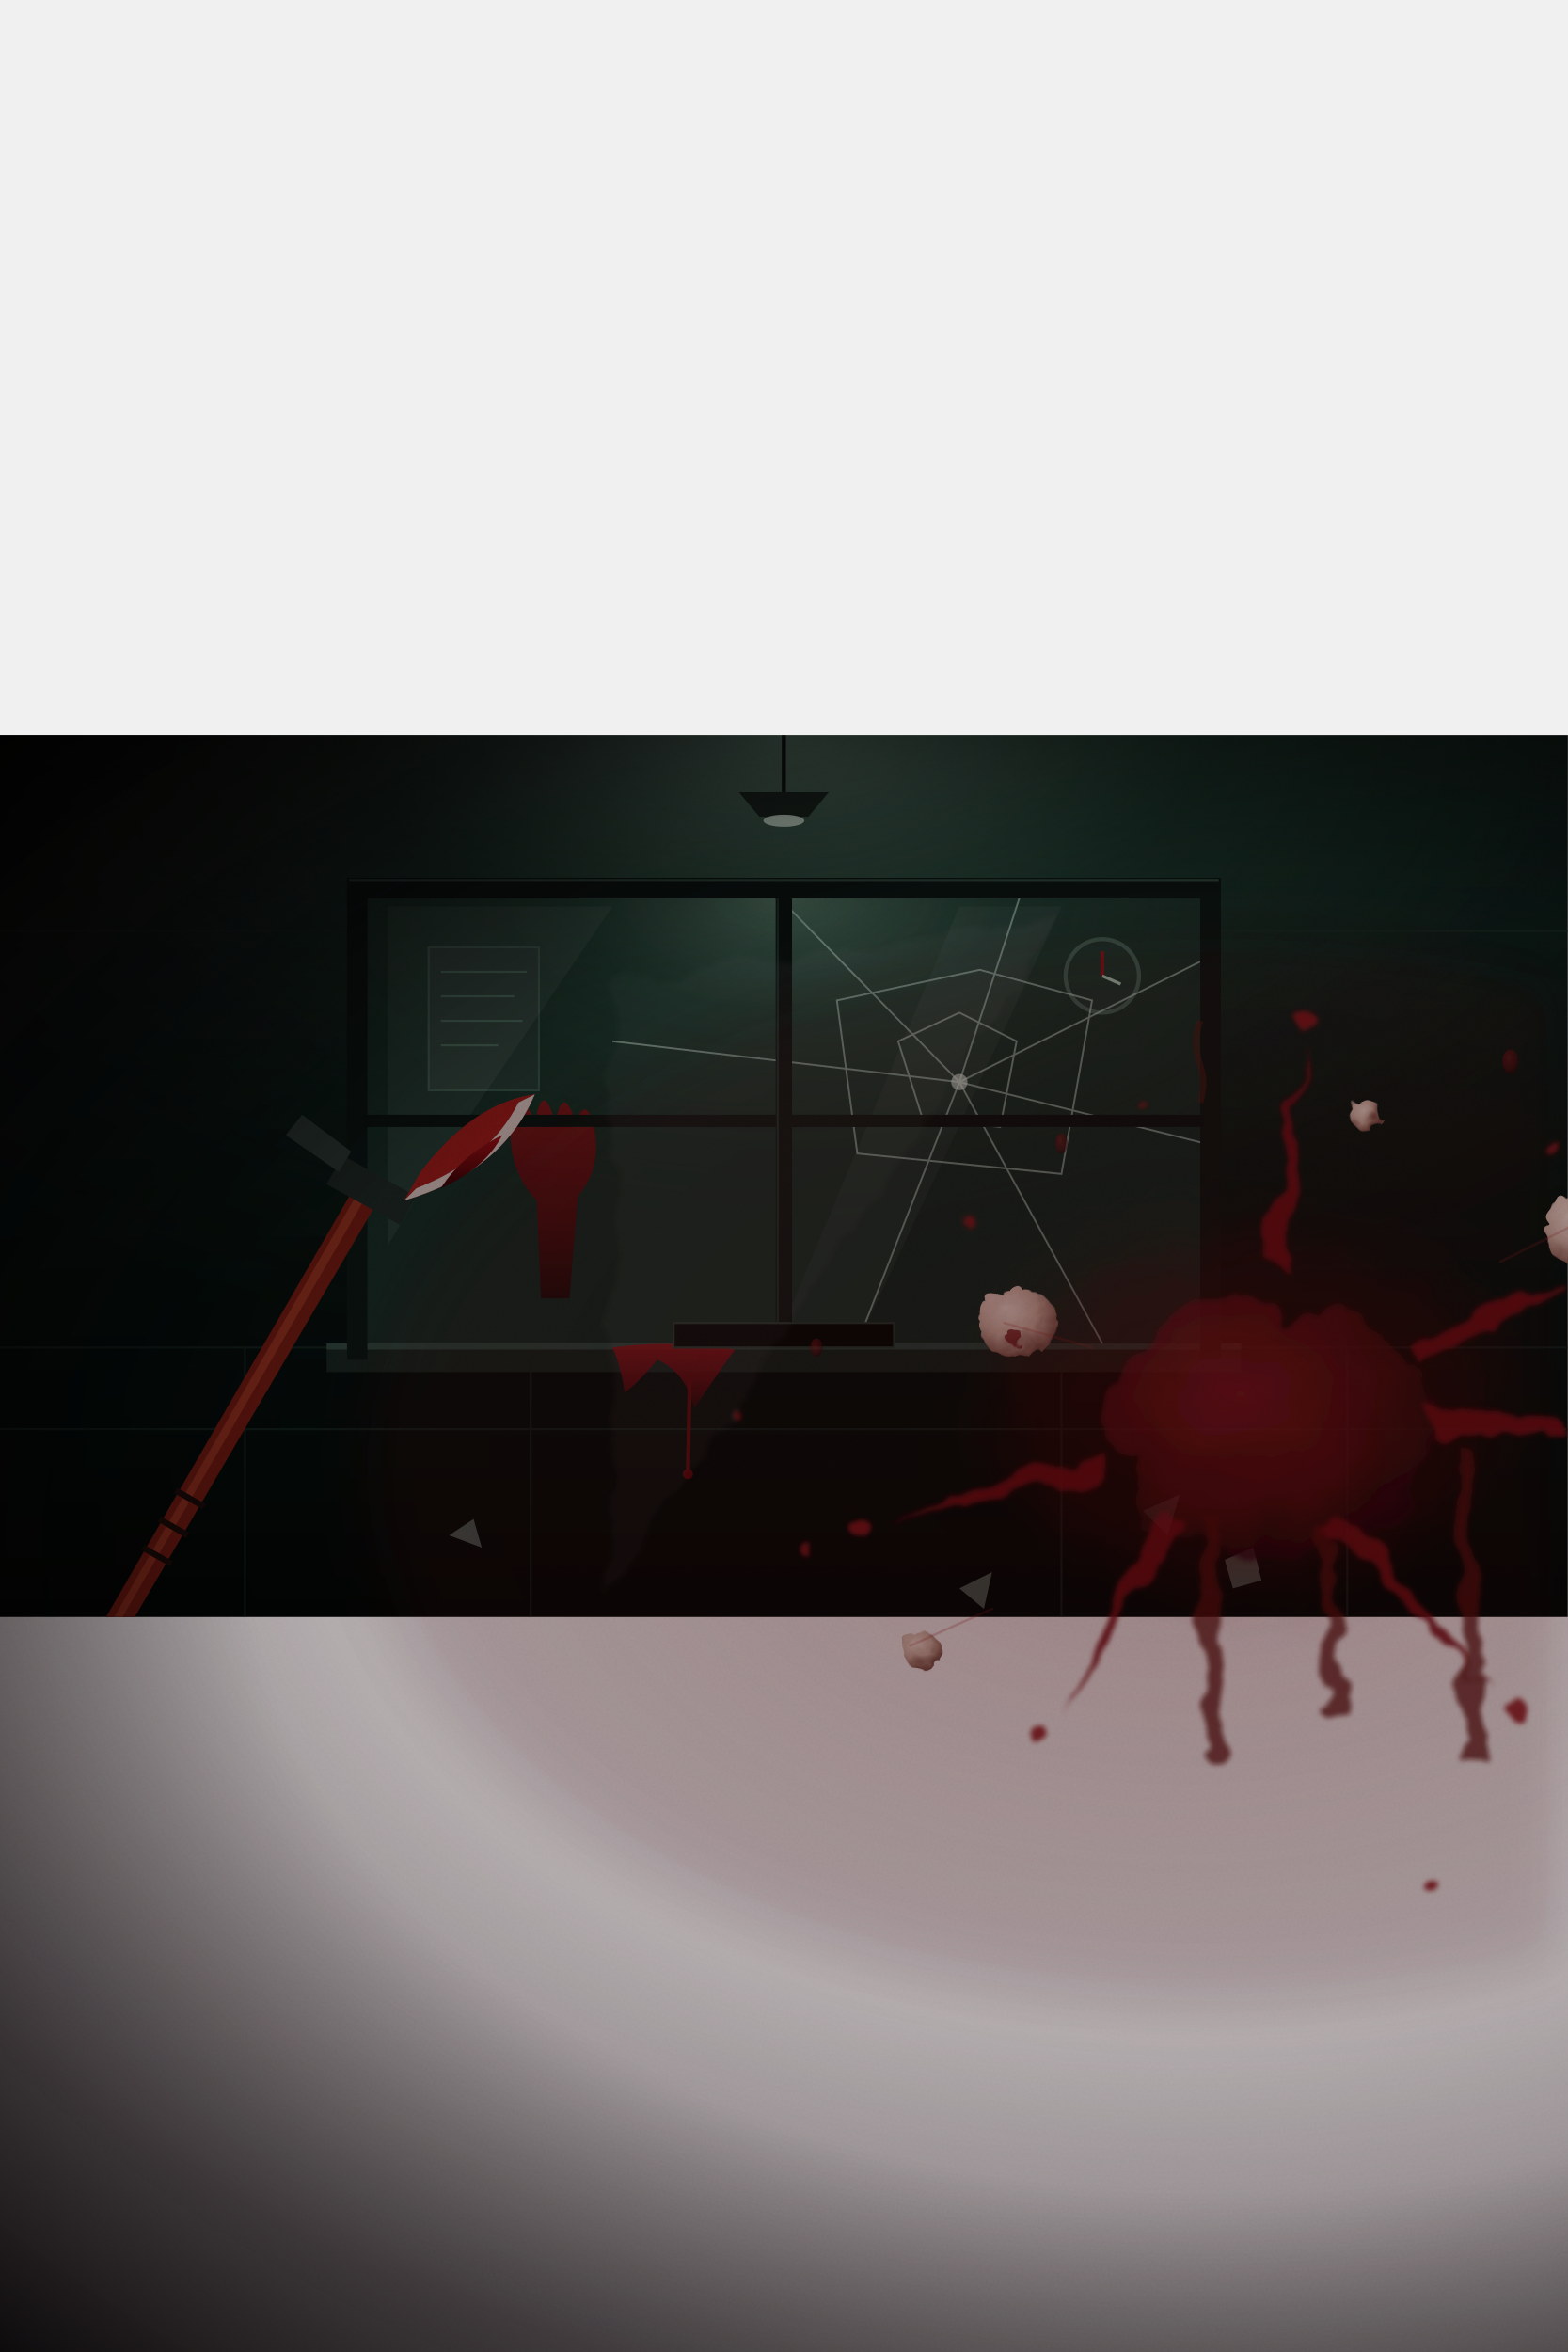
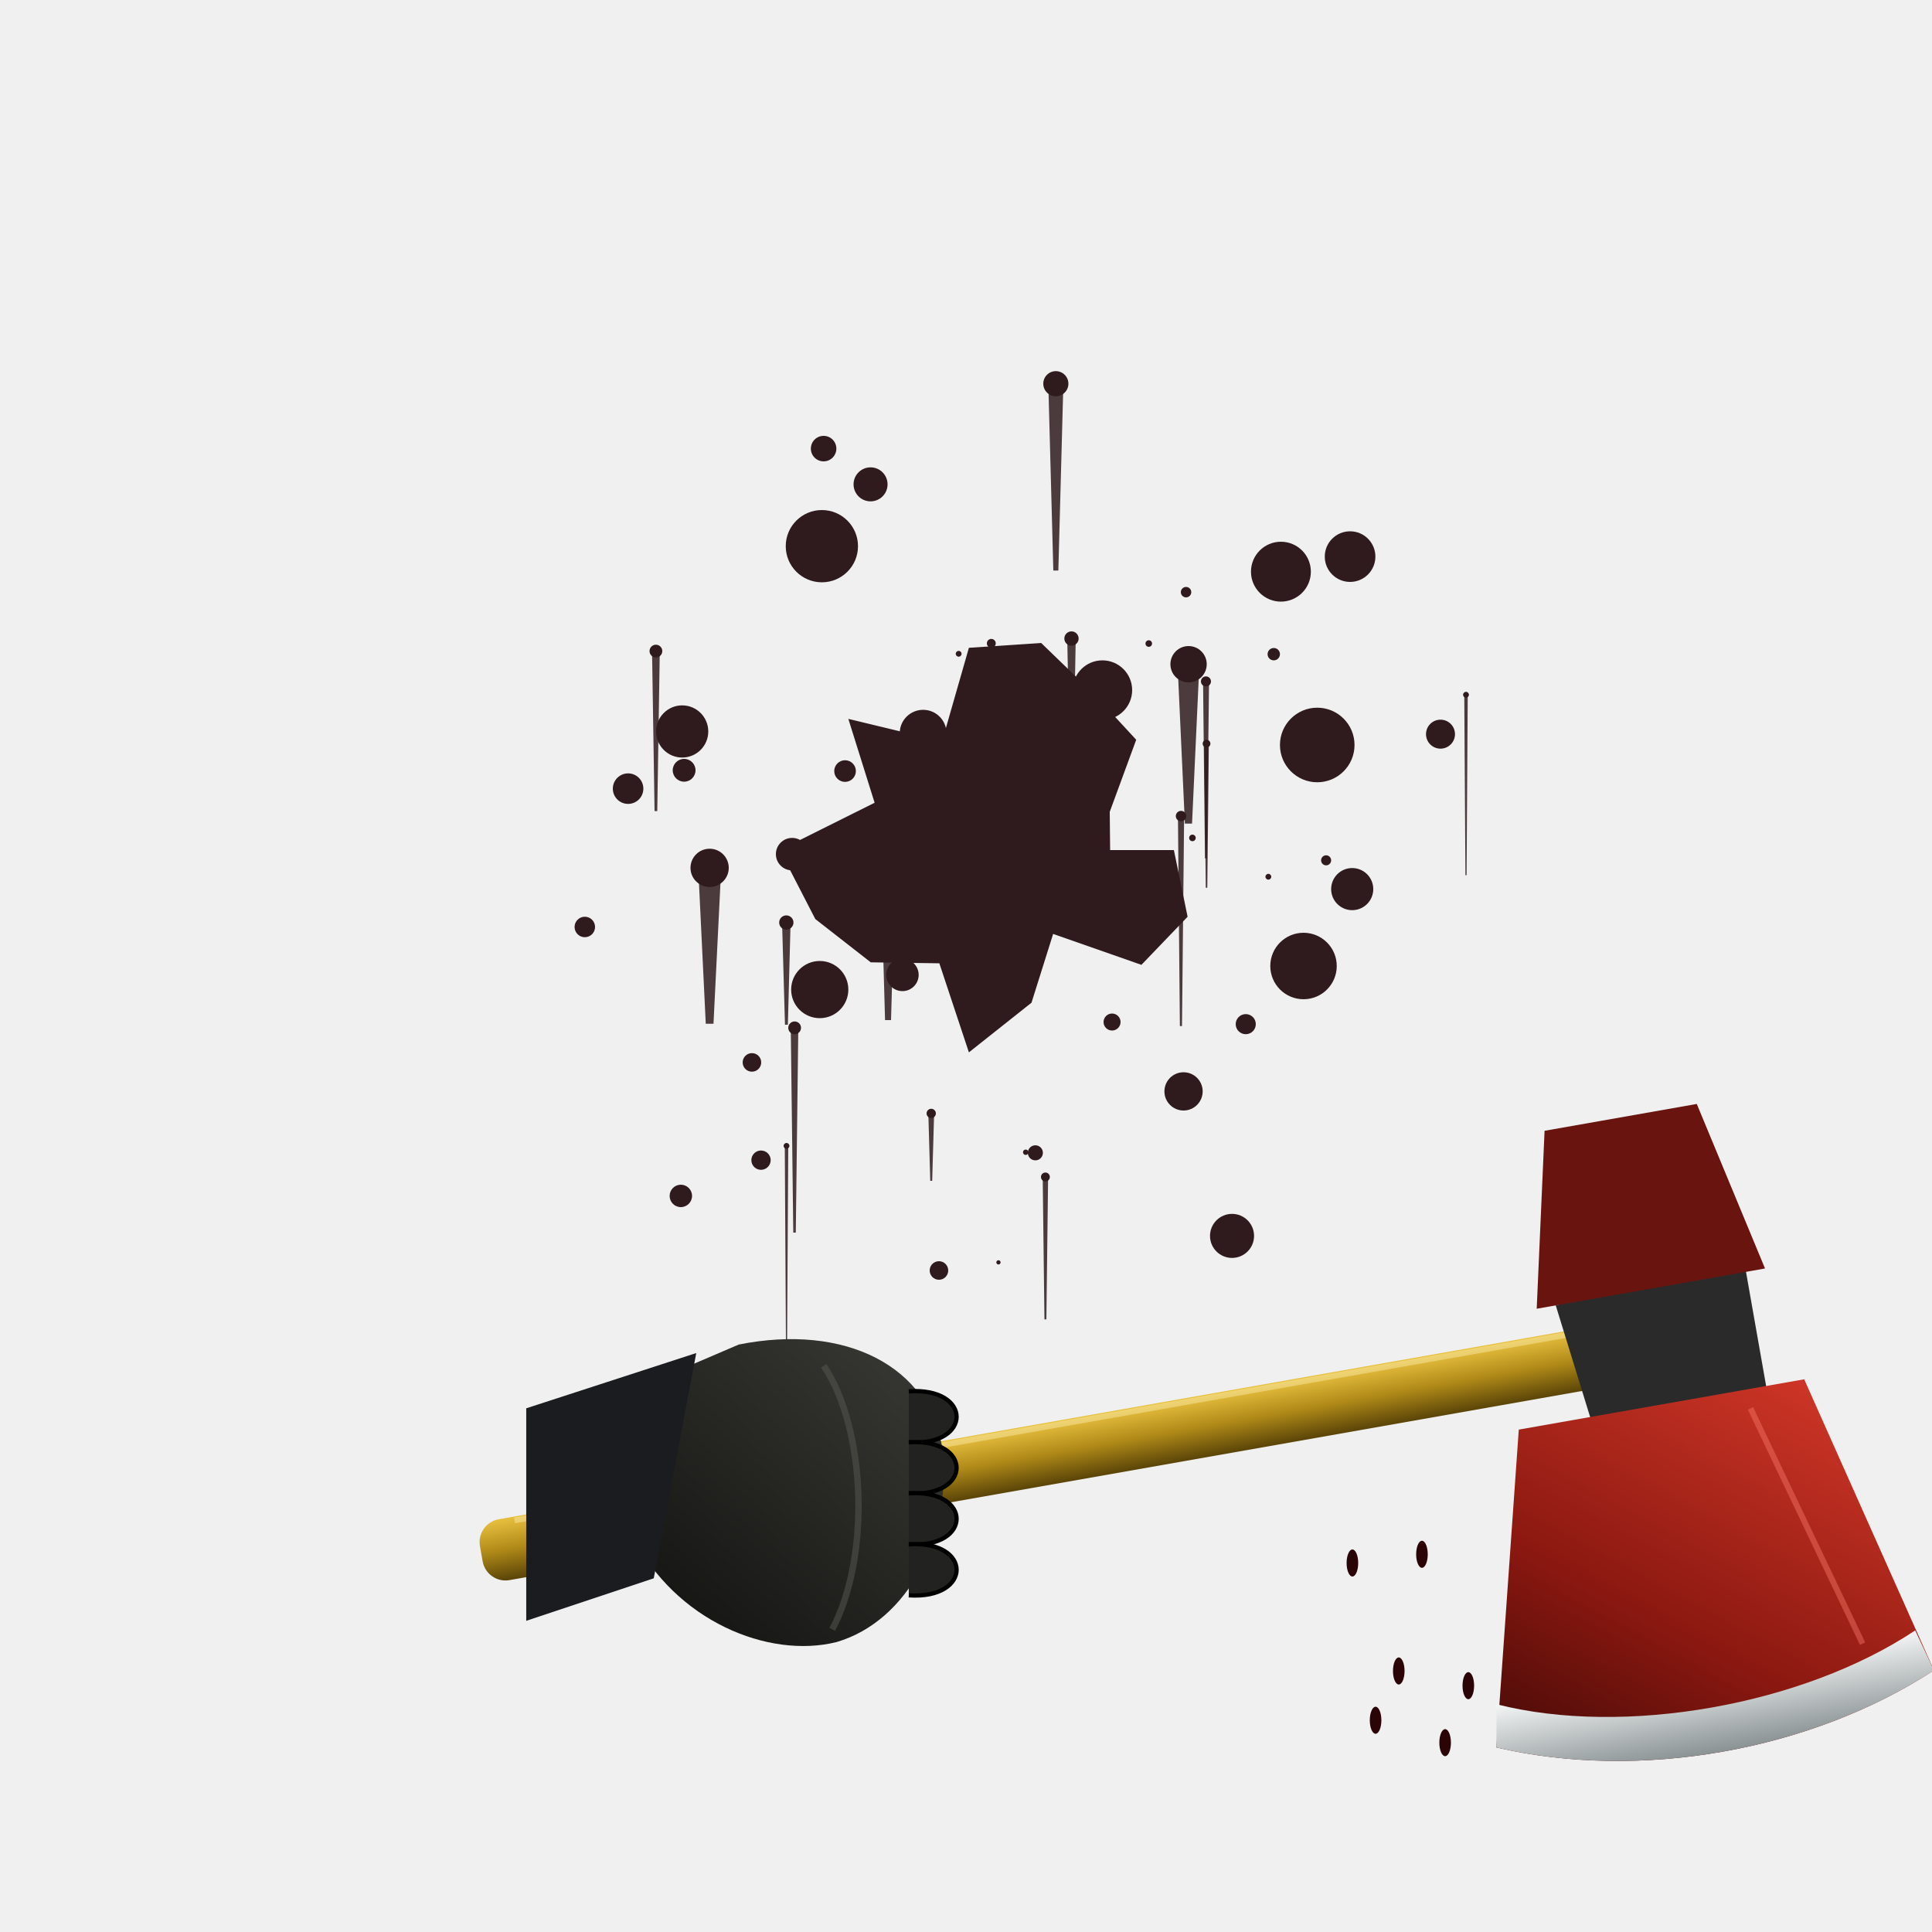
- <svg xmlns="http://www.w3.org/2000/svg" viewBox="0 0 768 432" width="512" height="768">
+ <svg xmlns="http://www.w3.org/2000/svg" viewBox="0 0 1000 1000" width="1000" height="1000">
  <defs>
-     <linearGradient id="bg" x1="0" y1="0" x2="0" y2="1">
-       <stop offset="0" stop-color="#0c1a16" />
-       <stop offset="0.55" stop-color="#08120f" />
-       <stop offset="1" stop-color="#030605" />
-     </linearGradient>
-     <radialGradient id="topLight" cx="0.5" cy="0" r="0.75">
-       <stop offset="0" stop-color="#9fd8b8" stop-opacity="0.55" />
-       <stop offset="0.35" stop-color="#4f8f73" stop-opacity="0.22" />
-       <stop offset="1" stop-color="#0a1612" stop-opacity="0" />
-     </radialGradient>
-     <radialGradient id="face" cx="0.45" cy="0.35" r="0.7">
-       <stop offset="0" stop-color="#c9d8c4" />
-       <stop offset="0.5" stop-color="#8fa393" />
-       <stop offset="1" stop-color="#34463d" />
-     </radialGradient>
-     <linearGradient id="suit" x1="0" y1="0" x2="0" y2="1">
-       <stop offset="0" stop-color="#26332d" />
-       <stop offset="0.6" stop-color="#141c18" />
-       <stop offset="1" stop-color="#070a09" />
-     </linearGradient>
-     <linearGradient id="blood" x1="0" y1="0" x2="0" y2="1">
-       <stop offset="0" stop-color="#8a0f14" />
-       <stop offset="0.6" stop-color="#5a070b" />
-       <stop offset="1" stop-color="#2a0305" />
-     </linearGradient>
-     <radialGradient id="vig" cx="0.5" cy="0.5" r="0.72">
-       <stop offset="0.55" stop-color="#000" stop-opacity="0" />
-       <stop offset="1" stop-color="#000" stop-opacity="0.88" />
-     </radialGradient>
+     <filter id="blur2" x="-20%" y="-20%" width="140%" height="140%">
+       <feGaussianBlur stdDeviation="2" />
+     </filter>
+     <filter id="blur4" x="-30%" y="-30%" width="160%" height="160%">
+       <feGaussianBlur stdDeviation="4" />
+     </filter>
+     <filter id="blur8" x="-40%" y="-40%" width="180%" height="180%">
+       <feGaussianBlur stdDeviation="8" />
+     </filter>
+     <filter id="blur16" x="-50%" y="-50%" width="200%" height="200%">
+       <feGaussianBlur stdDeviation="16" />
+     </filter>
+     <filter id="blur30" x="-60%" y="-60%" width="220%" height="220%">
+       <feGaussianBlur stdDeviation="30" />
+     </filter>
+     <filter id="skin" x="0" y="0" width="100%" height="100%">
+       <feTurbulence type="fractalNoise" baseFrequency="0.9" numOctaves="2" seed="3" result="n" />
+       <feColorMatrix in="n" type="matrix" values="0 0 0 0 0.25  0 0 0 0 0.14  0 0 0 0 0.1  1.6 0 0 0 -0.62" result="d" />
+       <feComposite in="d" in2="SourceGraphic" operator="in" result="dots" />
+       <feMerge>
+         <feMergeNode in="SourceGraphic" />
+         <feMergeNode in="dots" />
+       </feMerge>
+     </filter>
    <filter id="grain" x="0" y="0" width="100%" height="100%">
-       <feTurbulence type="fractalNoise" baseFrequency="0.9" numOctaves="3" seed="7" result="noise" />
-       <feColorMatrix in="noise" type="matrix" values="0 0 0 0 0.55  0 0 0 0 0.7  0 0 0 0 0.6  0 0 0 0.35 0" result="tint" />
-       <feComposite in="tint" in2="SourceGraphic" operator="in" result="mask" />
-       <feBlend in="SourceGraphic" in2="mask" mode="overlay" />
-     </filter>
+       <feTurbulence type="fractalNoise" baseFrequency="1.2" numOctaves="2" seed="7" stitchTiles="stitch" />
+       <feColorMatrix type="matrix" values="0 0 0 0 0.5  0 0 0 0 0.5  0 0 0 0 0.5  0 0 0 0.55 -0.1" />
+     </filter>
+     <filter id="rough" x="0" y="0" width="100%" height="100%">
+       <feTurbulence type="fractalNoise" baseFrequency="0.035" numOctaves="4" seed="11" />
+       <feColorMatrix type="matrix" values="0 0 0 0 0  0 0 0 0 0  0 0 0 0 0  0 0 0 -1.2 0.9" />
+     </filter>
+     <filter id="glow" x="-50%" y="-50%" width="200%" height="200%">
+       <feGaussianBlur stdDeviation="6" result="b" />
+       <feMerge>
+         <feMergeNode in="b" />
+         <feMergeNode in="SourceGraphic" />
+       </feMerge>
+     </filter>
+     <filter id="flame" x="-30%" y="-30%" width="160%" height="160%">
+       <feTurbulence type="fractalNoise" baseFrequency="0.018 0.045" numOctaves="3" seed="8" result="t" />
+       <feDisplacementMap in="SourceGraphic" in2="t" scale="70" xChannelSelector="R" yChannelSelector="G" />
+       <feGaussianBlur stdDeviation="2" />
+     </filter>
+     <filter id="smoke" x="-40%" y="-40%" width="180%" height="180%">
+       <feTurbulence type="fractalNoise" baseFrequency="0.012" numOctaves="4" seed="3" result="t" />
+       <feDisplacementMap in="SourceGraphic" in2="t" scale="120" xChannelSelector="R" yChannelSelector="G" />
+       <feGaussianBlur stdDeviation="10" />
+     </filter>
+     <filter id="motion" x="-50%" y="-50%" width="200%" height="200%">
+       <feGaussianBlur stdDeviation="14 3" />
+     </filter>
+     <linearGradient id="axeHead" x1="0" y1="0" x2="1" y2="1">
+       <stop offset="0" stop-color="#d83a2a" stop-opacity="1" />
+       <stop offset="0.6" stop-color="#8a1810" stop-opacity="1" />
+       <stop offset="1" stop-color="#3a0806" stop-opacity="1" />
+     </linearGradient>
+     <linearGradient id="axeEdge" x1="0" y1="0" x2="1" y2="0">
+       <stop offset="0" stop-color="#f4f6f6" stop-opacity="1" />
+       <stop offset="1" stop-color="#8a9294" stop-opacity="1" />
+     </linearGradient>
+     <linearGradient id="handle" x1="0" y1="0" x2="1" y2="0">
+       <stop offset="0" stop-color="#e8c040" stop-opacity="1" />
+       <stop offset="0.5" stop-color="#b08a18" stop-opacity="1" />
+       <stop offset="1" stop-color="#5a4408" stop-opacity="1" />
+     </linearGradient>
+     <linearGradient id="glove" x1="0" y1="0" x2="1" y2="1">
+       <stop offset="0" stop-color="#3a3a36" stop-opacity="1" />
+       <stop offset="1" stop-color="#0e0e0c" stop-opacity="1" />
+     </linearGradient>
+     <linearGradient id="slide" x1="0" y1="0" x2="1" y2="0">
+       <stop offset="0" stop-color="#4a4e52" stop-opacity="1" />
+       <stop offset="0.5" stop-color="#1e2022" stop-opacity="1" />
+       <stop offset="1" stop-color="#0a0b0c" stop-opacity="1" />
+     </linearGradient>
+     <radialGradient id="flash">
+       <stop offset="0" stop-color="#fffbe8" stop-opacity="1" />
+       <stop offset="0.15" stop-color="#ffd070" stop-opacity="0.9" />
+       <stop offset="0.45" stop-color="#ff7a20" stop-opacity="0.35" />
+       <stop offset="1" stop-color="#ff5010" stop-opacity="0" />
+     </radialGradient>
+     <radialGradient id="whiteFlash">
+       <stop offset="0" stop-color="#fff" stop-opacity="0.95" />
+       <stop offset="0.3" stop-color="#fff" stop-opacity="0.5" />
+       <stop offset="1" stop-color="#fff" stop-opacity="0" />
+     </radialGradient>
+     <radialGradient id="fireCore">
+       <stop offset="0" stop-color="#fffbe0" stop-opacity="1" />
+       <stop offset="0.3" stop-color="#ffd050" stop-opacity="1" />
+       <stop offset="0.65" stop-color="#ff7010" stop-opacity="1" />
+       <stop offset="1" stop-color="#a02000" stop-opacity="0" />
+     </radialGradient>
+     <linearGradient id="jet" x1="1" y1="1" x2="0" y2="0">
+       <stop offset="0" stop-color="#fff4c0" stop-opacity="1" />
+       <stop offset="0.3" stop-color="#ffb030" stop-opacity="1" />
+       <stop offset="0.8" stop-color="#e04008" stop-opacity="1" />
+       <stop offset="1" stop-color="#801000" stop-opacity="0" />
+     </linearGradient>
+     <linearGradient id="canister" x1="0" y1="0" x2="1" y2="0">
+       <stop offset="0" stop-color="#6a7070" stop-opacity="1" />
+       <stop offset="0.5" stop-color="#2a2e30" stop-opacity="1" />
+       <stop offset="1" stop-color="#101214" stop-opacity="1" />
+     </linearGradient>
+     <radialGradient id="orangeWash">
+       <stop offset="0" stop-color="#ff9030" stop-opacity="0.5" />
+       <stop offset="1" stop-color="#ff6010" stop-opacity="0.15" />
+     </radialGradient>
  </defs>
-   <rect x="0" y="0" width="768" height="432" fill="url(#bg)" />
-   <rect x="0" y="0" width="768" height="432" fill="url(#topLight)" />
-   <g stroke="#1b2b25" stroke-width="1" opacity="0.6">
-     <line x1="0" y1="96" x2="768" y2="96" />
-     <line x1="0" y1="300" x2="768" y2="300" />
-     <line x1="0" y1="340" x2="768" y2="340" />
-     <line x1="120" y1="300" x2="120" y2="432" />
-     <line x1="260" y1="300" x2="260" y2="432" />
-     <line x1="520" y1="300" x2="520" y2="432" />
-     <line x1="660" y1="300" x2="660" y2="432" />
-   </g>
-   <line x1="384" y1="0" x2="384" y2="28" stroke="#0e1512" stroke-width="2" />
-   <path d="M362 28 L406 28 L396 40 L372 40 Z" fill="#1a2621" />
-   <ellipse cx="384" cy="42" rx="10" ry="3" fill="#d6f5e2" opacity="0.9" />
-   <g id="guardWindow">
-     <rect x="170" y="70" width="428" height="236" fill="#050a08" />
-     <rect x="178" y="78" width="412" height="220" fill="#0f1f19" />
-     <rect x="178" y="78" width="412" height="220" fill="url(#topLight)" opacity="0.8" />
-     <rect x="210" y="104" width="54" height="70" fill="#1e2f28" stroke="#2f4a3e" />
-     <g stroke="#3a5a4b" stroke-width="1">
-       <line x1="216" y1="116" x2="258" y2="116" />
-       <line x1="216" y1="128" x2="252" y2="128" />
-       <line x1="216" y1="140" x2="256" y2="140" />
-       <line x1="216" y1="152" x2="244" y2="152" />
-     </g>
-     <circle cx="540" cy="118" r="18" fill="#1a2a23" stroke="#3b584b" stroke-width="2" />
-     <line x1="540" y1="118" x2="540" y2="106" stroke="#7a1015" stroke-width="2" />
-     <line x1="540" y1="118" x2="549" y2="122" stroke="#9fc2ae" stroke-width="1.5" />
-     <rect x="160" y="298" width="448" height="14" fill="#16221d" />
-     <rect x="160" y="298" width="448" height="3" fill="#35524a" opacity="0.7" />
-     <path d="M300 300 Q330 296 360 301 Q352 312 340 330 Q336 312 322 306 Q312 318 306 322 Q304 308 300 300 Z" fill="url(#blood)" opacity="0.9" />
-     <path d="M338 312 L337 360" stroke="#5a070b" stroke-width="2" />
-     <circle cx="337" cy="362" r="2.5" fill="#5a070b" />
-   </g>
-   <g id="glass">
-     <rect x="178" y="78" width="412" height="220" fill="#8fd1b4" opacity="0.06" />
-     <polygon points="190,84 300,84 214,210 190,250" fill="#cfeee0" opacity="0.07" />
-     <polygon points="470,84 520,84 420,298 380,298" fill="#cfeee0" opacity="0.05" />
-     <g stroke="#bfe3d2" stroke-width="0.9" fill="none" opacity="0.55">
-       <path d="M470 170 L590 110" />
-       <path d="M470 170 L590 200" />
-       <path d="M470 170 L540 298" />
-       <path d="M470 170 L420 298" />
-       <path d="M470 170 L380 78" />
-       <path d="M470 170 L500 78" />
-       <path d="M470 170 L300 150" />
-       <path d="M440 150 L452 188 L490 192 L498 150 L470 136 Z" />
-       <path d="M410 130 L420 205 L520 215 L535 130 L480 115 Z" />
-     </g>
-     <circle cx="470" cy="170" r="4" fill="#dff5ea" opacity="0.6" />
-     <path d="M250 190 q6 -18 12 0 q4 -22 10 0 q4 -20 10 0 q5 -14 9 2 q4 20 -8 34 l-4 50 l-14 0 l-2 -48 q-14 -14 -13 -38 z" fill="url(#blood)" opacity="0.75" />
-     <g fill="#bfe3d2" opacity="0.35">
-       <polygon points="560,380 578,372 572,392" />
-       <polygon points="600,404 614,398 618,414 604,418" />
-       <polygon points="220,392 232,384 236,398" />
-       <polygon points="470,418 486,410 482,428" />
+   <g opacity="0.9">
+     <g fill="#1a0306">
+       <path d="M607.6 440 L614.7 474.5 L590.8 499.4 L545.1 483.4 L533.9 519 L501.5 544.7 L486.2 498.6 L450.7 498.1 L422 475.7 L403.6 440 L452.7 415.5 L439.1 372.1 L487.6 383.8 L501.5 335.3 L538.9 332.8 L566.5 359.5 L588.1 382.9 L574.4 420.2 L574.6 440 Z" />
+       <circle cx="486" cy="657.6" r="4.8" />
+       <circle cx="353.1" cy="378.6" r="13.5" />
+       <circle cx="426.3" cy="232.2" r="6.6" />
+       <circle cx="613.9" cy="306.5" r="2.7" />
+       <circle cx="535.9" cy="596.7" r="3.9" />
+       <circle cx="698.8" cy="288.1" r="13.1" />
+       <circle cx="504.5" cy="511.2" r="1.6" />
+       <circle cx="410" cy="442.1" r="8.4" />
+       <circle cx="663" cy="295.9" r="15.5" />
+       <circle cx="674.7" cy="500" r="17.2" />
+       <circle cx="577.7" cy="471.2" r="1.4" />
+       <circle cx="450.6" cy="250.7" r="8.8" />
+       <circle cx="617.2" cy="433.7" r="1.7" />
+       <circle cx="302.7" cy="479.8" r="5.3" />
+       <circle cx="656.5" cy="453.8" r="1.5" />
+       <circle cx="546.5" cy="198.6" r="6.5" />
+       <path d="M542.6 198.6 L550.4 198.6 L547.8 295.3 L545.2 295.3 Z" opacity="0.85" />
+       <circle cx="570.6" cy="357.2" r="15.4" />
+       <circle cx="553.8" cy="380.3" r="3.4" />
+       <path d="M551.8 380.3 L555.8 380.3 L554.5 417.4 L553.1 417.4 Z" opacity="0.85" />
+       <circle cx="758.8" cy="359.6" r="1.5" />
+       <path d="M757.9 359.6 L759.7 359.6 L759.1 453 L758.5 453 Z" opacity="0.85" />
+       <circle cx="467.1" cy="504.6" r="8.4" />
+       <circle cx="352.4" cy="619" r="5.8" />
+       <circle cx="411.3" cy="532" r="3.3" />
+       <path d="M409.3 532 L413.2 532 L411.9 638 L410.6 638 Z" opacity="0.85" />
+       <circle cx="496.2" cy="338.4" r="1.5" />
+       <circle cx="624.5" cy="384.9" r="2" />
+       <path d="M623.3 384.9 L625.7 384.9 L624.9 459.5 L624.1 459.5 Z" opacity="0.85" />
+       <circle cx="594.6" cy="333.1" r="1.7" />
+       <circle cx="611.3" cy="422.4" r="2.7" />
+       <path d="M609.7 422.4 L612.9 422.4 L611.8 531.1 L610.7 531.1 Z" opacity="0.85" />
+       <circle cx="686.4" cy="445.3" r="2.6" />
+       <circle cx="437.4" cy="399.1" r="5.6" />
+       <circle cx="554.6" cy="330.5" r="3.7" />
+       <path d="M552.4 330.5 L556.8 330.5 L555.4 406.3 L553.9 406.3 Z" opacity="0.85" />
+       <circle cx="407.1" cy="593.1" r="1.5" />
+       <path d="M406.2 593.1 L408 593.1 L407.4 694.5 L406.8 694.5 Z" opacity="0.85" />
+       <circle cx="516.8" cy="653.4" r="1.1" />
+       <circle cx="367.3" cy="449.2" r="9.9" />
+       <path d="M361.4 449.2 L373.3 449.2 L369.3 529.9 L365.3 529.9 Z" opacity="0.85" />
+       <circle cx="612.6" cy="564.9" r="9.9" />
+       <circle cx="339.5" cy="337" r="3.3" />
+       <path d="M337.5 337 L341.5 337 L340.2 419.8 L338.8 419.8 Z" opacity="0.85" />
+       <circle cx="615.2" cy="343.8" r="9.4" />
+       <path d="M609.5 343.8 L620.8 343.8 L617 426.3 L613.3 426.3 Z" opacity="0.85" />
+       <circle cx="644.8" cy="530.1" r="5.2" />
+       <circle cx="575.6" cy="529" r="4.4" />
+       <circle cx="325.1" cy="408.2" r="7.9" />
+       <circle cx="407" cy="477.5" r="3.7" />
+       <path d="M404.8 477.5 L409.2 477.5 L407.8 530.4 L406.3 530.4 Z" opacity="0.85" />
+       <circle cx="513.1" cy="333" r="2.3" />
+       <circle cx="530.9" cy="596.4" r="1.4" />
+       <circle cx="477.8" cy="379.5" r="12.1" />
+       <circle cx="659.3" cy="338.6" r="3.2" />
+       <circle cx="425.4" cy="282.7" r="18.7" />
+       <circle cx="517.9" cy="359.5" r="1.9" />
+       <path d="M516.8 359.5 L519 359.5 L518.3 426.5 L517.5 426.5 Z" opacity="0.85" />
+       <circle cx="699.9" cy="460.2" r="10.9" />
+       <circle cx="354.1" cy="398.7" r="5.9" />
+       <circle cx="637.7" cy="639.7" r="11.4" />
+       <circle cx="457.4" cy="405" r="1.1" />
+       <circle cx="555.4" cy="383.3" r="19.5" />
+       <circle cx="424.3" cy="512.2" r="14.8" />
+       <circle cx="745.6" cy="380" r="7.5" />
+       <circle cx="482" cy="576.3" r="2.4" />
+       <path d="M480.5 576.3 L483.5 576.3 L482.5 611.2 L481.5 611.2 Z" opacity="0.85" />
+       <circle cx="389.2" cy="549.9" r="4.8" />
+       <circle cx="681.8" cy="385.6" r="19.3" />
+       <circle cx="459.6" cy="421.1" r="7.6" />
+       <path d="M455.1 421.1 L464.2 421.1 L461.2 528 L458.1 528 Z" opacity="0.85" />
+       <circle cx="460.2" cy="433.6" r="2" />
+       <path d="M459 433.6 L461.3 433.6 L460.5 468.6 L459.8 468.6 Z" opacity="0.85" />
+       <circle cx="393.9" cy="600.5" r="5" />
+       <circle cx="624.2" cy="352.7" r="2.6" />
+       <path d="M622.7 352.7 L625.8 352.7 L624.7 444.3 L623.7 444.3 Z" opacity="0.85" />
+       <circle cx="541.1" cy="609.2" r="2.3" />
+       <path d="M539.7 609.2 L542.5 609.2 L541.6 682.9 L540.6 682.9 Z" opacity="0.85" />
    </g>
  </g>
-   <g id="windowFrame">
-     <rect x="170" y="70" width="428" height="10" fill="#0d1613" />
-     <rect x="170" y="70" width="10" height="236" fill="#0d1613" />
-     <rect x="588" y="70" width="10" height="236" fill="#0d1613" />
-     <rect x="380" y="78" width="8" height="220" fill="#0b1310" />
-     <rect x="178" y="186" width="412" height="6" fill="#0b1310" />
-     <line x1="171" y1="71" x2="597" y2="71" stroke="#3f6254" stroke-width="1" opacity="0.6" />
-     <line x1="381" y1="80" x2="381" y2="296" stroke="#2f4a3e" stroke-width="1" opacity="0.5" />
-     <path d="M588 140 q-4 10 0 22 q3 8 0 18" stroke="#4a1a14" stroke-width="3" fill="none" opacity="0.6" />
-     <rect x="330" y="288" width="108" height="12" fill="#050807" stroke="#26382f" />
-   </g>
-   <g id="fireAxe">
-     <path d="M52 432 L178 214 L190 220 L66 432 Z" fill="#6b1a12" />
-     <path d="M56 432 L180 216 L184 218 L60 432 Z" fill="#9a3a24" opacity="0.6" />
-     <g stroke="#1a0c0a" stroke-width="3">
-       <line x1="70" y1="398" x2="84" y2="406" />
-       <line x1="78" y1="384" x2="92" y2="392" />
-       <line x1="86" y1="370" x2="100" y2="378" />
-     </g>
-     <path d="M168 206 L204 226 L196 240 L160 220 Z" fill="#1c2522" />
-     <path d="M198 228 Q246 214 262 176 Q232 180 206 214 Z" fill="#8a1a18" />
-     <path d="M262 176 Q246 214 198 228 L204 222 Q240 208 254 180 Z" fill="#c9d6cf" opacity="0.8" />
-     <path d="M166 214 L140 196 L148 186 L172 204 Z" fill="#2a3531" />
-     <path d="M246 196 Q238 212 216 222 Q226 206 246 196 Z" fill="url(#blood)" />
-   </g>```svg
- 
- <g id="mid-scene">
-     <rect x="520" y="820" width="880" height="38" fill="url(#shadowGrad)" />
-     <rect x="520" y="820" width="880" height="6" fill="#2a1f1c" opacity="0.8" />
-     <path d="M960 300            C900 290 820 320 790 390            C760 470 770 580 800 680            C820 750 860 800 900 820            L930 820            C915 740 905 650 915 560            C925 470 945 380 960 300 Z" fill="url(#fleshGrad)" stroke="#3a1414" stroke-width="3" />
-     <path d="M975 300            C1040 290 1120 320 1150 390            C1180 470 1170 580 1140 680            C1120 750 1080 800 1040 820            L1010 820            C1025 740 1035 650 1025 560            C1015 470 995 380 975 300 Z" fill="url(#fleshGrad)" stroke="#3a1414" stroke-width="3" />
-     <path d="M960 310 C945 400 925 480 918 560 C910 650 918 740 932 815            L1008 815 C1022 740 1030 650 1022 560 C1015 480 995 400 975 310 Z" fill="url(#bloodGrad)" opacity="0.95" />
-     <ellipse cx="970" cy="560" rx="40" ry="95" fill="url(#coreGrad)" />
-     <ellipse cx="970" cy="560" rx="18" ry="55" fill="#000" opacity="0.9" />
-     <path d="M955 500 Q970 540 962 600 M985 520 Q978 570 988 620" stroke="#1a0000" stroke-width="3" fill="none" opacity="0.7" />
-     <g stroke="#6b1a1a" stroke-width="3" fill="none" opacity="0.85">
-       <path d="M922 440 Q970 470 1018 445" />
-       <path d="M918 650 Q968 690 1022 655" />
-       <path d="M925 720 Q975 745 1015 725" />
-     </g>
-     <path d="M1350 120 L1395 140 L1020 470 L990 450 Z" fill="url(#axeHandleGrad)" stroke="#1c120c" stroke-width="2" />
-     <path d="M1040 380 C1010 360 960 380 945 420            C935 450 950 480 975 490            L1060 450 C1070 425 1062 395 1040 380 Z" fill="url(#axeBladeGrad)" stroke="#222" stroke-width="2" />
-     <path d="M948 425 C955 450 965 470 978 486" stroke="#6a0d0d" stroke-width="5" fill="none" />
-     <path d="M935 790 C920 830 950 850 930 890 C915 920 945 940 935 960" stroke="url(#gutsGrad)" stroke-width="26" stroke-linecap="round" fill="none" />
-     <path d="M1000 800 C1030 840 995 860 1015 900 C1030 930 1005 945 1012 975" stroke="url(#gutsGrad)" stroke-width="20" stroke-linecap="round" fill="none" />
-     <path d="M965 810 C975 850 960 880 972 920" stroke="#4a2a1e" stroke-width="14" stroke-linecap="round" fill="none" opacity="0.85" />
-     <path d="M840 822 C880 812 1060 812 1110 822 C1090 834 870 836 840 822 Z" fill="url(#bloodGrad)" />
-     <g fill="url(#bloodGrad)">
-       <path d="M880 826 Q884 870 878 900 Q874 915 884 915 Q892 905 888 870 Z" />
-       <path d="M1060 826 Q1064 880 1058 930 Q1056 948 1066 946 Q1072 920 1068 870 Z" />
-       <path d="M905 330 Q900 380 910 420 L918 420 Q914 370 915 330 Z" opacity="0.8" />
-       <path d="M1030 340 Q1036 400 1026 460 L1034 460 Q1042 400 1040 340 Z" opacity="0.8" />
-       <circle cx="884" cy="928" r="6" />
-       <circle cx="1062" cy="962" r="7" />
-     </g>
-     <g fill="#5a0a0a" opacity="0.85">
-       <circle cx="1110" cy="360" r="5" />
-       <circle cx="1135" cy="335" r="3" />
-       <circle cx="820" cy="420" r="4" />
-       <circle cx="1180" cy="410" r="6" />
-       <ellipse cx="1090" cy="300" rx="7" ry="3" transform="rotate(-30 1090 300)" />
-     </g>
-   </g>```svg
-   
- 
-   <filter id="fxSplatBlur" x="-20%" y="-20%" width="140%" height="140%">
-     <feTurbulence type="fractalNoise" baseFrequency="0.035" numOctaves="3" seed="7" result="n" />
-     <feDisplacementMap in="SourceGraphic" in2="n" scale="18" xChannelSelector="R" yChannelSelector="G" result="d" />
-     <feGaussianBlur in="d" stdDeviation="1.2" />
-   </filter>
-   <filter id="fxMist" x="-30%" y="-30%" width="160%" height="160%">
-     <feGaussianBlur stdDeviation="14" />
-   </filter>
-   <filter id="fxTissue" x="-20%" y="-20%" width="140%" height="140%">
-     <feTurbulence type="turbulence" baseFrequency="0.09" numOctaves="2" seed="3" result="t" />
-     <feDisplacementMap in="SourceGraphic" in2="t" scale="6" />
-   </filter>
-   <filter id="fxGrain" x="0" y="0" width="100%" height="100%">
-     <feTurbulence type="fractalNoise" baseFrequency="0.85" numOctaves="3" seed="11" stitchTiles="stitch" result="g" />
-     <feColorMatrix in="g" type="matrix" values="0 0 0 0 0.5               0 0 0 0 0.45               0 0 0 0 0.42               0 0 0 0.55 0" />
-   </filter>
-   <radialGradient id="gVignette" cx="50%" cy="50%" r="72%">
-     <stop offset="55%" stop-color="#000" stop-opacity="0" />
-     <stop offset="85%" stop-color="#050102" stop-opacity="0.65" />
-     <stop offset="100%" stop-color="#000" stop-opacity="0.95" />
-   </radialGradient>
-   <radialGradient id="gRedMist" cx="48%" cy="44%" r="60%">
-     <stop offset="0%" stop-color="#5a0a0e" stop-opacity="0.35" />
-     <stop offset="60%" stop-color="#2a0406" stop-opacity="0.22" />
-     <stop offset="100%" stop-color="#120103" stop-opacity="0.5" />
-   </radialGradient>
-   <radialGradient id="gDrop" cx="40%" cy="35%" r="65%">
-     <stop offset="0%" stop-color="#9c1a1f" />
-     <stop offset="70%" stop-color="#5e0b10" />
-     <stop offset="100%" stop-color="#2b0306" />
-   </radialGradient>
-   <radialGradient id="gTissue" cx="35%" cy="30%" r="70%">
-     <stop offset="0%" stop-color="#efe2d6" />
-     <stop offset="55%" stop-color="#cdb3a4" />
-     <stop offset="100%" stop-color="#7d5249" />
-   </radialGradient>
-   <g id="glassSplatter" filter="url(#fxSplatBlur)" opacity="0.88">
-     <ellipse cx="610" cy="330" rx="120" ry="85" fill="#6b0c11" opacity="0.28" filter="url(#fxMist)" />
-     <path d="M560 300 q30 -40 70 -12 q42 -20 58 22 q30 18 4 46 q6 40 -40 34 q-26 28 -58 4 q-44 6 -40 -34 q-30 -26 6 -60z" fill="url(#gDrop)" opacity="0.8" />
-     <g fill="#7a0f14">
-       <path d="M690 300 l90 -38 l-84 50z" />
-       <path d="M540 350 l-110 36 l108 -22z" />
-       <path d="M620 260 l18 -110 l-6 112z" />
-       <path d="M660 380 l70 90 l-80 -84z" />
-       <path d="M570 380 l-50 100 l62 -96z" />
-       <path d="M700 330 l140 10 l-138 4z" />
-     </g>
-     <g fill="#8e161b">
-       <circle cx="790" cy="258" r="6" />
-       <circle cx="812" cy="250" r="3" />
-       <circle cx="840" cy="340" r="4" />
-       <circle cx="420" cy="390" r="5" />
-       <circle cx="396" cy="398" r="2.5" />
-       <circle cx="640" cy="140" r="4" />
-       <circle cx="742" cy="480" r="5" />
-       <circle cx="510" cy="492" r="4" />
-       <circle cx="470" cy="240" r="3" />
-       <circle cx="760" cy="200" r="2.5" />
-       <circle cx="870" cy="300" r="2" />
-       <circle cx="360" cy="330" r="2.5" />
-       <circle cx="700" cy="560" r="3" />
-       <circle cx="560" cy="180" r="2" />
-       <circle cx="880" cy="420" r="3.5" />
-     </g>
-     <g fill="#5a090d" opacity="0.85">
-       <path d="M588 380 q-3 60 2 120 q3 14 8 0 q2 -60 -2 -118z" />
-       <path d="M650 384 q-2 40 1 88 q3 10 6 0 q0 -46 -3 -86z" />
-       <path d="M716 350 q-2 70 2 150 q4 16 8 0 q1 -80 -4 -148z" />
-       <circle cx="594" cy="502" r="6" />
-       <circle cx="654" cy="474" r="4.5" />
-       <circle cx="722" cy="502" r="6.5" />
-     </g>
-     <path d="M300 120 L520 90 L300 420z" fill="#ffffff" opacity="0.04" />
-   </g>
-   <g id="tissueChunks" filter="url(#fxTissue)">
-     <path d="M760 230 q14 -12 30 -2 q12 12 0 26 q-18 10 -32 -2 q-6 -12 2 -22z" fill="url(#gTissue)" />
-     <path d="M480 280 q10 -16 28 -8 q14 10 4 24 q-14 12 -28 4 q-8 -8 -4 -20z" fill="url(#gTissue)" />
-     <path d="M820 380 q8 -8 18 -2 q6 8 -2 16 q-10 4 -16 -4z" fill="url(#gTissue)" />
-     <path d="M440 440 q10 -6 18 2 q4 10 -6 14 q-12 2 -12 -16z" fill="url(#gTissue)" />
-     <path d="M660 180 q8 -6 14 0 q4 8 -4 12 q-10 2 -10 -12z" fill="url(#gTissue)" />
-     <g fill="#6d0d12" opacity="0.75">
-       <circle cx="780" cy="246" r="5" />
-       <circle cx="496" cy="294" r="4" />
-       <circle cx="830" cy="392" r="2.5" />
+   <g transform="translate(840 700) rotate(80)">
+     <rect x="-16" y="-20" width="32" height="620" rx="12" fill="url(#handle)" />
+     <path d="M-14 -20 L-14 580" stroke="#fff6c0" stroke-width="3" opacity="0.4" />
+     <path d="M-40 -70 L40 -70 L50 20 L-30 30Z" fill="#2a2a2a" />
+     <path d="M30 -90 L190 -130 C220 -60 220 30 190 100 L30 60Z" fill="url(#axeHead)" />
+     <path d="M168 -124 C196 -60 196 34 168 96 L190 100 C220 30 220 -60 190 -130Z" fill="url(#axeEdge)" />
+     <path d="M-30 -80 L-120 -60 L-120 20 L-30 40Z" fill="#6a1410" />
+     <path d="M40 -60 L170 -96" stroke="#ff8070" stroke-width="3" opacity="0.4" />
+     <g transform="translate(0 420) rotate(10) scale(1.1)">
+       <path d="M-70 40 C-80 -10 -60 -50 -20 -56 C20 -60 60 -40 70 -6 C78 26 60 70 20 90 L-40 110Z" fill="url(#glove)" />
+       <path d="M-48 -40 C-50 -70 -22 -70 -24 -40" fill="#222220" stroke="#000" stroke-width="2" />
+       <path d="M-24 -40 C-26 -70 2 -70 0 -40" fill="#222220" stroke="#000" stroke-width="2" />
+       <path d="M0 -40 C-2 -70 26 -70 24 -40" fill="#222220" stroke="#000" stroke-width="2" />
+       <path d="M24 -40 C22 -70 50 -70 48 -40" fill="#222220" stroke="#000" stroke-width="2" />
+       <path d="M-60 0 C-30 -20 30 -22 64 -4" stroke="#5a5a54" stroke-width="3" fill="none" opacity="0.5" />
+       <path d="M-66 60 L-40 140 L60 140 L40 80Z" fill="#1a1c20" />
    </g>
  </g>
-   <g id="freezeFrame" opacity="0.5">
-     <g stroke="#a3262b" stroke-width="1.2" stroke-linecap="round" opacity="0.45">
-       <line x1="775" y1="238" x2="735" y2="258" />
-       <line x1="492" y1="288" x2="535" y2="300" />
-       <line x1="828" y1="386" x2="790" y2="372" />
-       <line x1="446" y1="446" x2="486" y2="428" />
-     </g>
-     <g fill="url(#gDrop)">
-       <ellipse cx="740" cy="160" rx="4" ry="6" />
-       <ellipse cx="520" cy="200" rx="3" ry="5" />
-       <ellipse cx="880" cy="250" rx="3.5" ry="5.5" />
-       <ellipse cx="400" cy="300" rx="3" ry="4.5" />
-     </g>
-   </g>
-   <rect x="0" y="0" width="1200" height="800" fill="#1a2630" opacity="0.12" style="mix-blend-mode:multiply" />
-   <rect x="0" y="0" width="1200" height="800" fill="url(#gRedMist)" style="mix-blend-mode:multiply" />
-   <ellipse cx="600" cy="360" rx="420" ry="260" fill="#4a070b" opacity="0.14" filter="url(#fxMist)" />
-   <rect x="0" y="0" width="1200" height="800" filter="url(#fxGrain)" opacity="0.22" style="mix-blend-mode:overlay" />
-   <rect x="0" y="0" width="1200" height="800" fill="url(#gVignette)" />
+   <ellipse cx="700" cy="809" rx="3" ry="7" fill="#2a0406" />
+   <ellipse cx="712" cy="890.4" rx="3" ry="7" fill="#2a0406" />
+   <ellipse cx="724" cy="864.9" rx="3" ry="7" fill="#2a0406" />
+   <ellipse cx="736" cy="804.5" rx="3" ry="7" fill="#2a0406" />
+   <ellipse cx="748" cy="902" rx="3" ry="7" fill="#2a0406" />
+   <ellipse cx="760" cy="872.5" rx="3" ry="7" fill="#2a0406" />
</svg>
